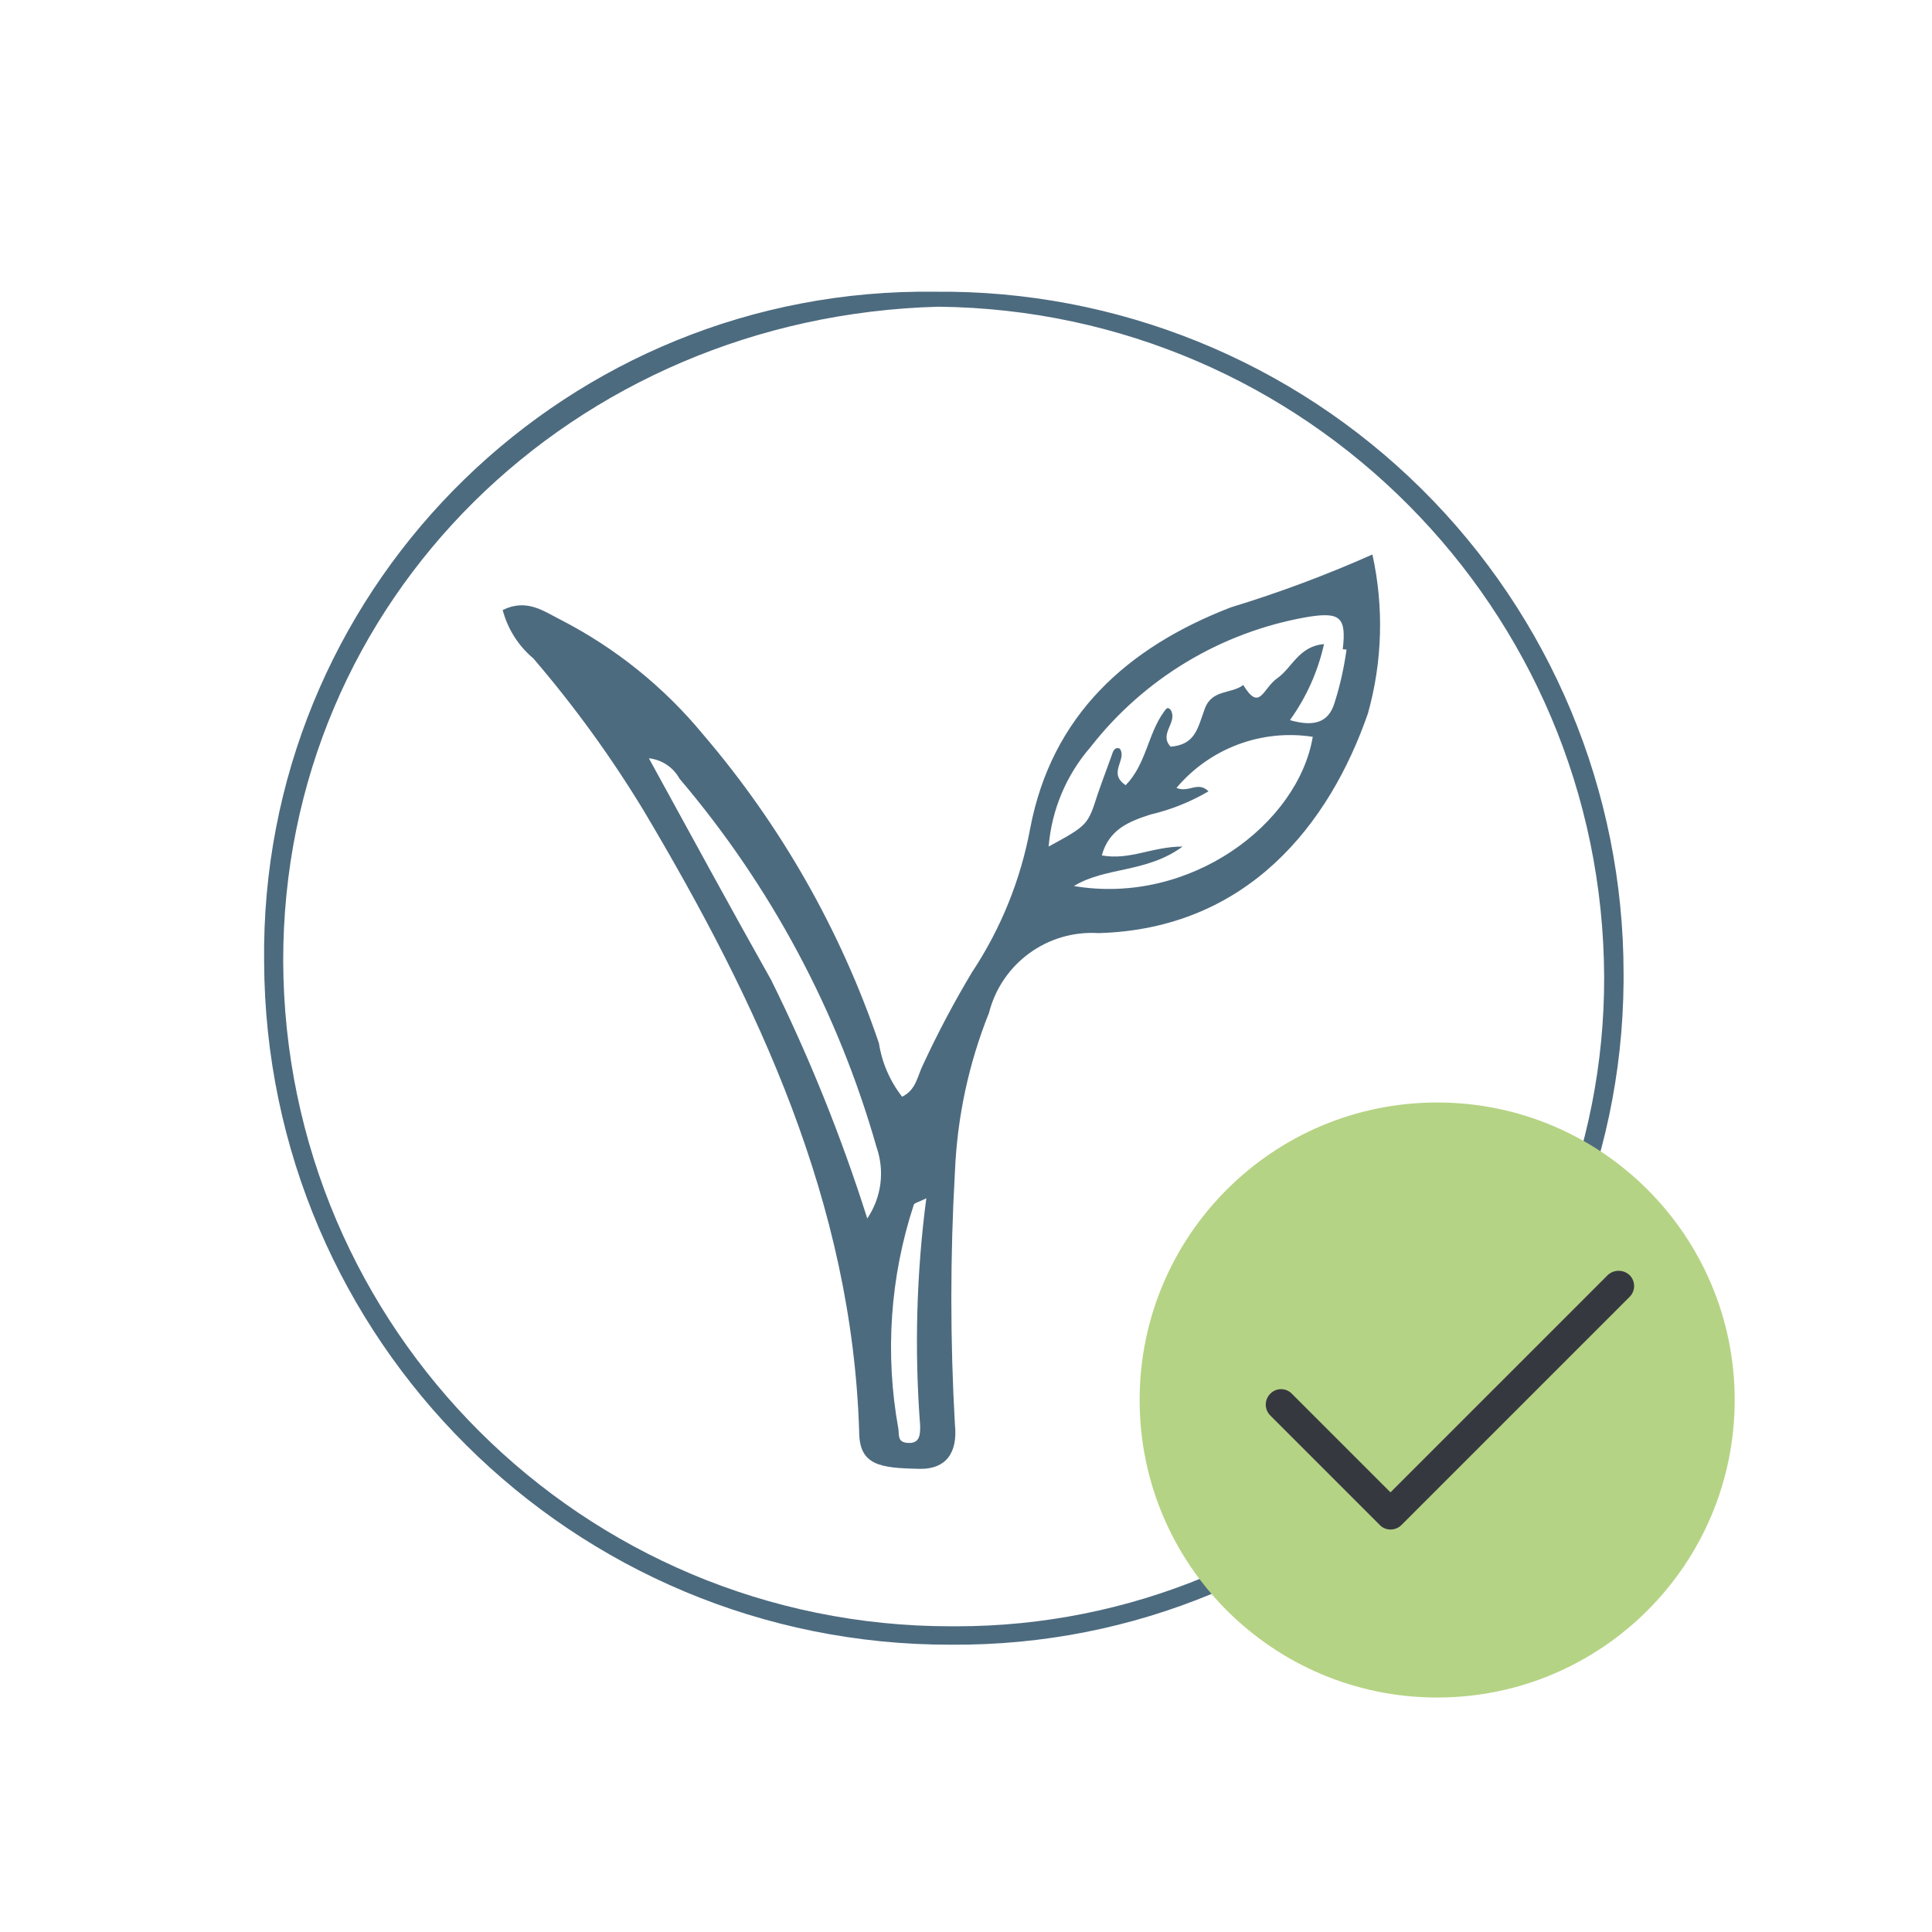
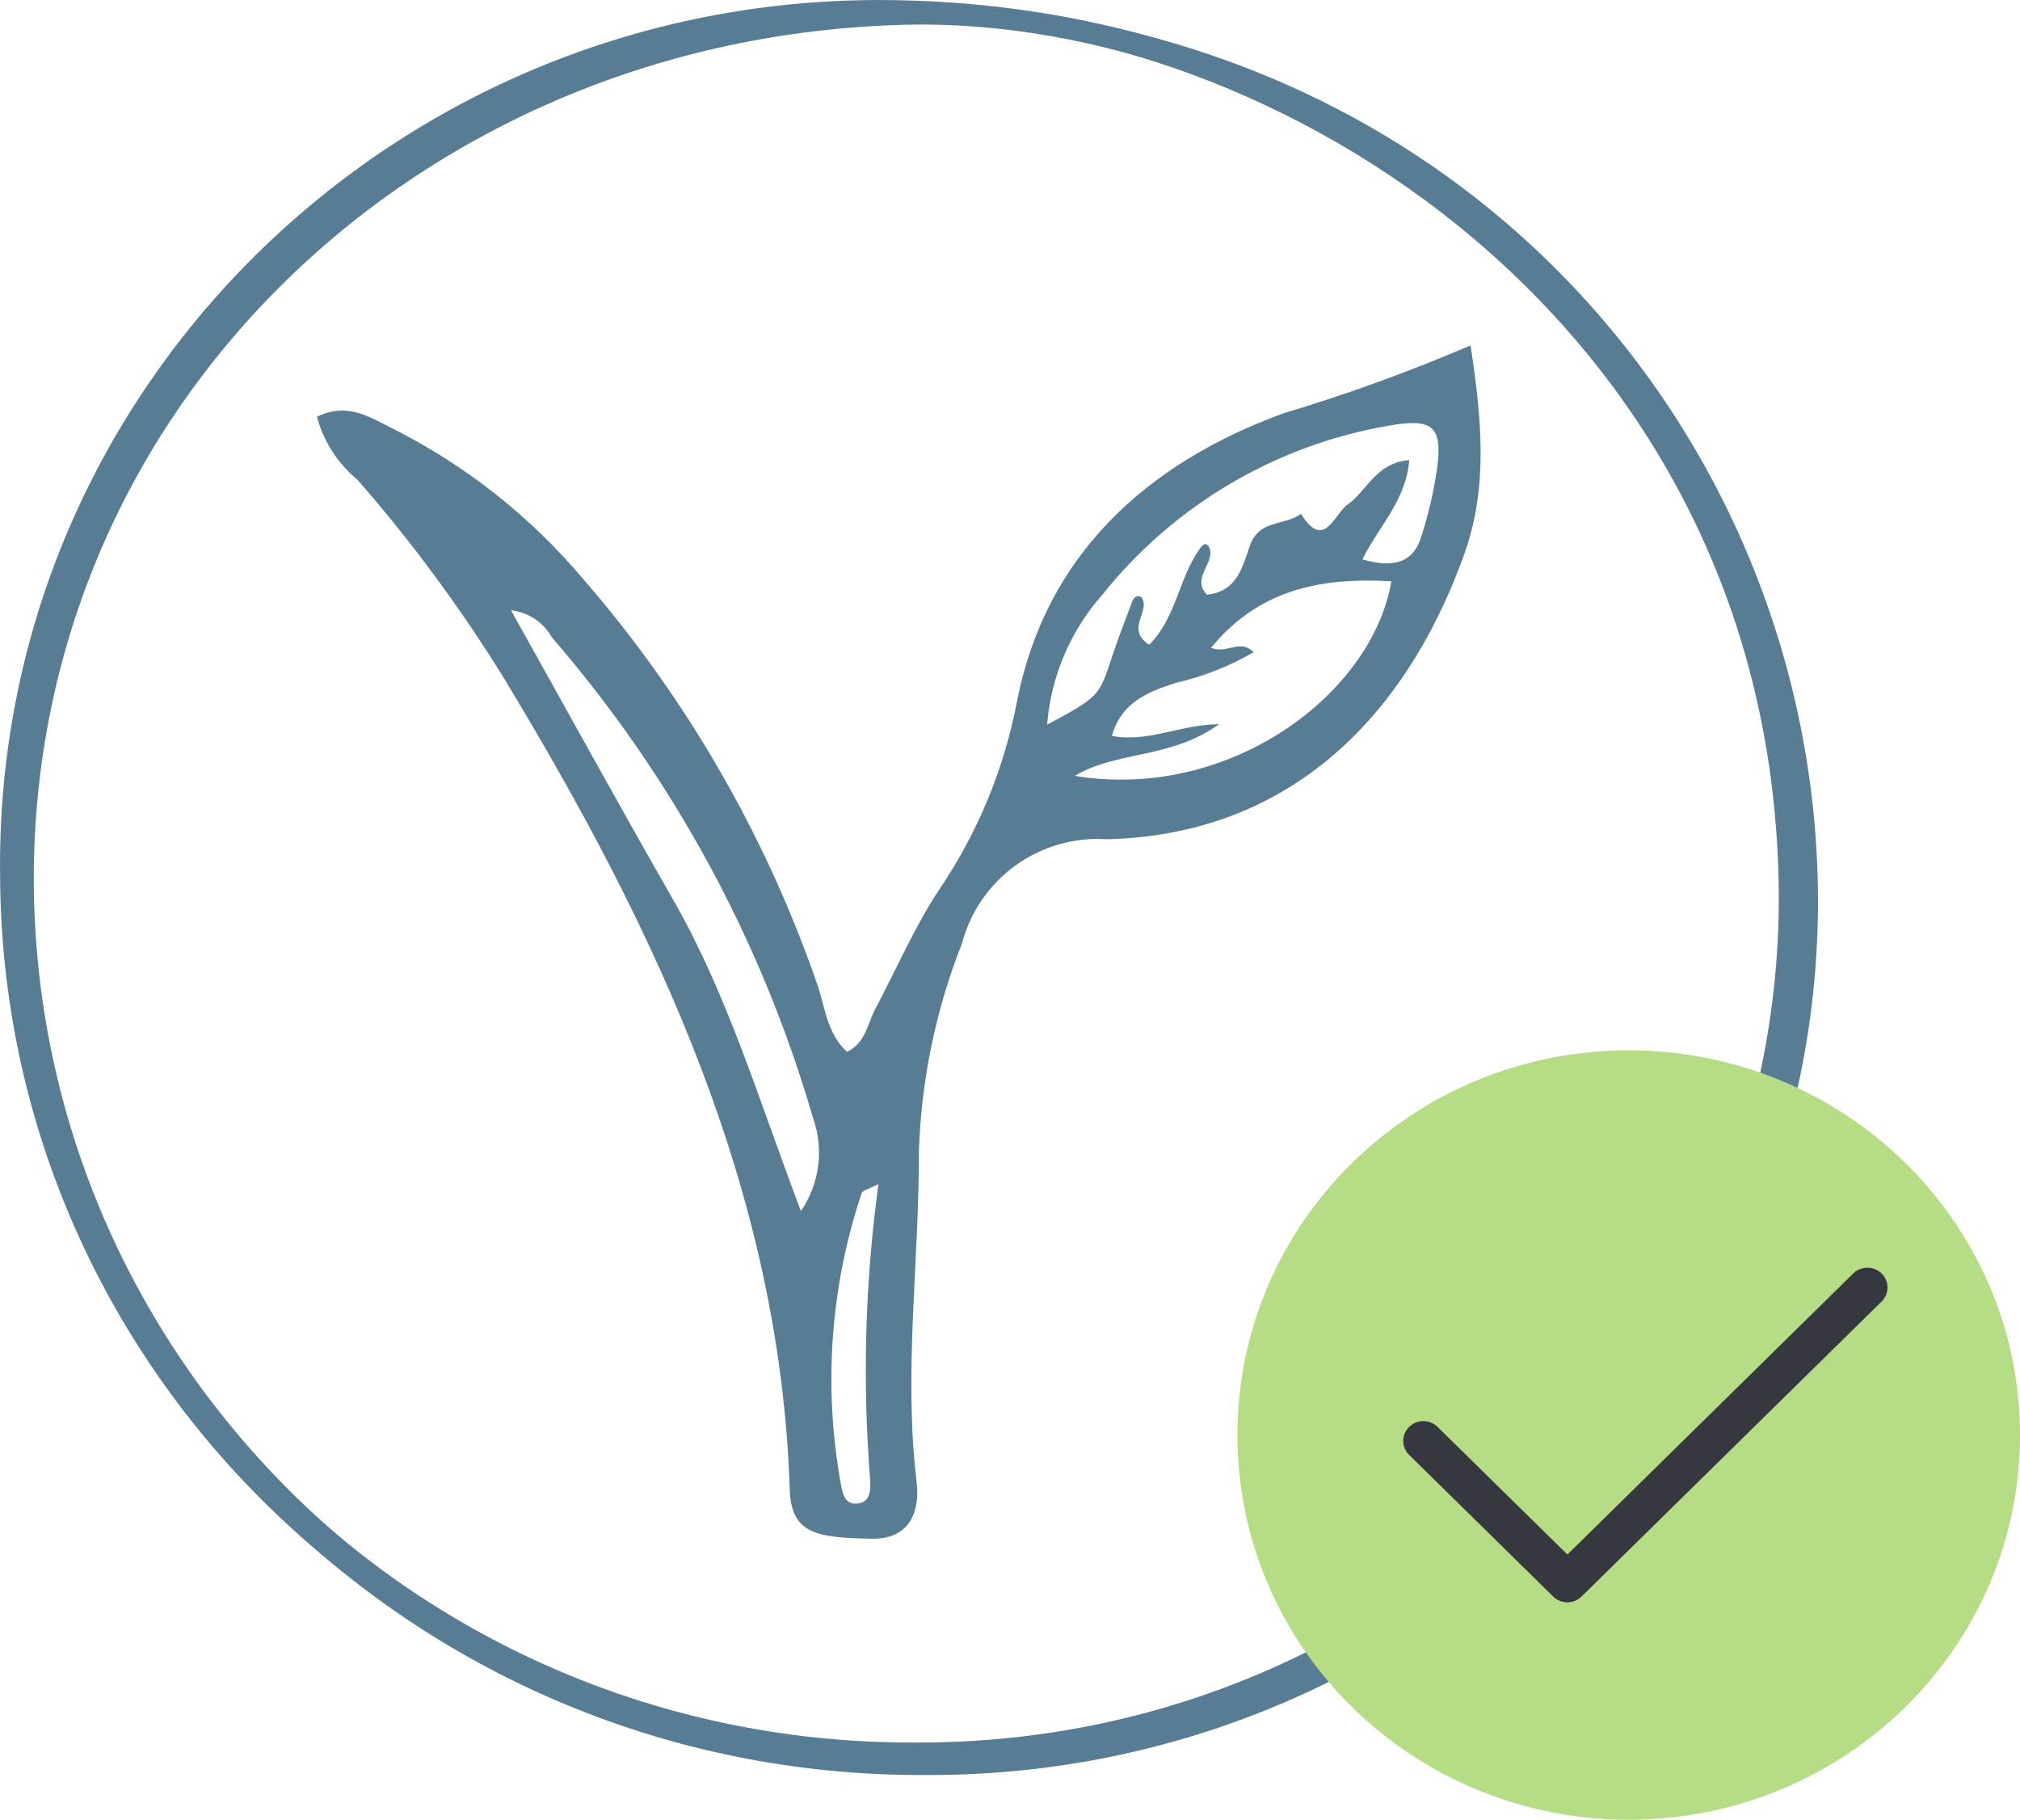
- <svg xmlns="http://www.w3.org/2000/svg" id="Layer_1" data-name="Layer 1" viewBox="0 0 56.69 56.69">
-   <defs>
-     <style>.cls-1{fill:#4d6b7f;}.cls-2{fill:#b5d384;}.cls-3{fill:#363840;stroke:#363840;stroke-miterlimit:10;stroke-width:0.1px;}</style>
-   </defs>
-   <path id="Path_1610" data-name="Path 1610" class="cls-1" d="M36.12,17.82C33.06,19,30.86,21,30.23,24.3a11.4,11.4,0,0,1-1.71,4.23,28.93,28.93,0,0,0-1.43,2.7c-.17.33-.2.75-.62.95a3.4,3.4,0,0,1-.68-1.57,27.58,27.58,0,0,0-5.16-9.06,13.3,13.3,0,0,0-4.17-3.36c-.5-.25-1-.64-1.71-.29a2.78,2.78,0,0,0,.9,1.42,33.68,33.68,0,0,1,3.24,4.47C22.25,29.44,25,35.3,25.21,42c0,1,.6,1.08,1.81,1.1.71,0,1.09-.44,1-1.3a65.42,65.42,0,0,1,0-7.41,14.09,14.09,0,0,1,1-4.67,3.11,3.11,0,0,1,3.21-2.34c4.37-.12,6.78-3.19,7.91-6.45a9.62,9.62,0,0,0,.13-4.66A36,36,0,0,1,36.12,17.82ZM25.45,35.76a49.48,49.48,0,0,0-2.82-7c-1.2-2.13-2.36-4.27-3.59-6.51a1.17,1.17,0,0,1,.9.6,28.89,28.89,0,0,1,5.78,10.81,2.35,2.35,0,0,1-.27,2.09ZM27,41.84c0,.24,0,.51-.34.5s-.27-.23-.3-.42a13.4,13.4,0,0,1,.45-6.56c0-.06.16-.09.37-.2A32.42,32.42,0,0,0,27,41.84ZM31.51,26c.93-.57,2.13-.38,3.19-1.16-.89,0-1.55.41-2.37.26.21-.77.81-1,1.43-1.2a6.11,6.11,0,0,0,1.7-.68c-.31-.31-.57.05-.94-.1a4.36,4.36,0,0,1,4-1.5c-.43,2.55-3.59,4.95-7,4.38Zm8-6.94a9.26,9.26,0,0,1-.35,1.56c-.17.57-.59.72-1.31.51a6.07,6.07,0,0,0,1-2.23c-.74.06-.94.7-1.37,1s-.51,1-1,.2c-.35.27-.92.12-1.13.7s-.28,1.05-1,1.11c-.36-.38.22-.71,0-1.08-.08-.09-.12-.06-.2.06-.47.65-.52,1.54-1.12,2.15-.54-.36.05-.75-.17-1.07-.09-.05-.17,0-.21.11-.14.4-.3.81-.44,1.22-.29.9-.28.91-1.44,1.54a5.08,5.08,0,0,1,1.23-2.92,10.3,10.3,0,0,1,6.33-3.81c1-.17,1.18,0,1.07.94Z" />
-   <path id="Path_1418-2" data-name="Path 1418-2" class="cls-1" d="M27.91,48.26A19.6,19.6,0,0,0,47.64,28.8v-.24a20,20,0,0,0-20.21-20A19.43,19.43,0,0,0,7.75,27.73v.49A20.12,20.12,0,0,0,27.91,48.26ZM27.53,9A19.74,19.74,0,0,1,47.07,28.66a19,19,0,0,1-19,19.06h-.17A19.59,19.59,0,0,1,8.31,28.2C8.3,17.57,16.84,9.29,27.53,9Z" />
-   <circle class="cls-2" cx="42.17" cy="41.08" r="8.73" />
-   <path id="Path_1310" data-name="Path 1310" class="cls-3" d="M40.8,44.83a.38.38,0,0,1-.28-.12L37.31,41.5a.4.4,0,0,1,0-.57.39.39,0,0,1,.56,0h0l2.93,2.93,6.41-6.41a.42.42,0,0,1,.57,0,.4.4,0,0,1,0,.57l-6.69,6.69A.4.4,0,0,1,40.8,44.83Z" />
+ <svg xmlns="http://www.w3.org/2000/svg" width="84.01" height="75.665" viewBox="0 0 84.01 75.665">
+   <g id="Group_1956" data-name="Group 1956" transform="translate(-171.684 -635.059)">
+     <g id="Group_1234" data-name="Group 1234" transform="translate(171.685 635.059)">
+       <path id="Path_1610" data-name="Path 1610" d="M-309.5,163.655c-5.764,2.1-9.912,5.951-11.09,11.972a20.9,20.9,0,0,1-3.224,7.817c-1.043,1.569-1.791,3.328-2.681,5-.322.606-.381,1.382-1.168,1.765-.86-.791-.914-1.934-1.274-2.917a51.329,51.329,0,0,0-9.707-16.756,25.153,25.153,0,0,0-7.847-6.21c-.94-.45-1.9-1.169-3.214-.523a5.083,5.083,0,0,0,1.68,2.614,62.357,62.357,0,0,1,6.111,8.28c6.315,10.434,11.47,21.282,11.872,33.722.061,1.852,1.14,1.99,3.409,2.034,1.334.026,2.049-.812,1.861-2.4-.54-4.584.116-9.143.1-13.712a25.88,25.88,0,0,1,1.791-8.64,5.835,5.835,0,0,1,6.032-4.331c8.229-.207,12.751-5.887,14.882-11.925.971-2.75.7-5.577.238-8.61A72.7,72.7,0,0,1-309.5,163.655Zm-20.079,33.174c-1.744-4.594-3.033-8.961-5.305-12.93-2.253-3.935-4.436-7.91-6.753-12.051a2.228,2.228,0,0,1,1.7,1.126,53.125,53.125,0,0,1,10.86,19.98,4.293,4.293,0,0,1-.5,3.874Zm2.882,11.227c.028.449-.025.958-.646.937-.414-.015-.5-.422-.568-.779a24.37,24.37,0,0,1,.858-12.129c.038-.115.289-.165.7-.38a57.124,57.124,0,0,0-.341,12.35Zm8.508-29.321c1.756-1.055,4.007-.7,6-2.151-1.66.023-2.917.77-4.459.489.406-1.419,1.533-1.843,2.689-2.214a11.486,11.486,0,0,0,3.209-1.269c-.584-.577-1.079.093-1.771-.182,2.019-2.46,4.614-2.927,7.5-2.767-.8,4.707-6.749,9.149-13.168,8.093Zm15.073-12.828a17.185,17.185,0,0,1-.661,2.878c-.321,1.049-1.1,1.336-2.451.949.711-1.424,1.82-2.464,1.949-4.132-1.4.117-1.764,1.3-2.58,1.865-.53.367-.964,1.929-1.92.371-.657.5-1.727.221-2.118,1.3-.3.853-.526,1.947-1.8,2.06-.681-.718.406-1.325.085-2-.143-.171-.233-.111-.383.1-.872,1.213-.969,2.858-2.1,3.985-1.024-.666.1-1.4-.327-1.986-.169-.084-.3-.019-.384.2-.277.752-.576,1.5-.825,2.259-.548,1.675-.537,1.679-2.708,2.85a9.252,9.252,0,0,1,2.3-5.408,19.458,19.458,0,0,1,11.913-7.027c1.81-.318,2.227.014,2.013,1.734Z" transform="translate(362.887 -146.473)" fill="#587c94" />
+       <path id="Path_1418-2" data-name="Path 1418-2" d="M-324.744,219.912c20.357.136,36.971-15.975,37.11-35.983,0-.146,0-.292,0-.436-.116-19.116-15.035-36.748-38.01-37.036-20.2-.253-36.776,15.637-37.034,35.49q-.006.451,0,.9C-362.6,203.374-345.625,219.959-324.744,219.912Zm-.718-72.56c15.524-.381,36.618,12.517,36.759,36.321.049,19.413-15.923,35.189-35.672,35.235h-.316c-20.328.048-36.853-16.1-36.925-36.08-.029-19.667,16.039-34.982,36.153-35.476Z" transform="translate(362.681 -146.453)" fill="#587c94" />
+     </g>
+     <path id="Path_1418-2-2" data-name="Path 1418-2" d="M-324.3,220.259c20.418.137,37.081-16.021,37.221-36.091v-.437c-.117-19.174-15.081-36.859-38.125-37.148-20.257-.253-36.887,15.685-37.144,35.6q-.006.452,0,.906C-362.267,203.672-345.24,220.306-324.3,220.259Zm-.72-72.778c15.571-.383,36.728,12.554,36.87,36.43.048,19.472-15.971,35.294-35.78,35.342h-.317c-20.389.049-36.964-16.147-37.035-36.189-.03-19.725,16.087-35.087,36.261-35.582Z" transform="translate(534.371 488.606)" fill="#587c94" />
+     <g id="Group_1384" data-name="Group 1384" transform="translate(223.148 678.732)">
+       <ellipse id="Ellipse_24" data-name="Ellipse 24" cx="16.273" cy="15.996" rx="16.273" ry="15.996" transform="translate(0 0)" fill="#b6dc85" />
+       <path id="Path_1310" data-name="Path 1310" d="M-410.835,341.207a.752.752,0,0,1-.529-.216l-5.99-5.888a.726.726,0,0,1,0-1.041.757.757,0,0,1,1.059,0h0l5.46,5.367,11.949-11.746a.757.757,0,0,1,1.059,0,.727.727,0,0,1,0,1.04l-12.478,12.266A.755.755,0,0,1-410.835,341.207Z" transform="translate(424.557 -318.342)" fill="#363840" stroke="#363840" stroke-miterlimit="10" stroke-width="0.175" />
+     </g>
+   </g>
</svg>
